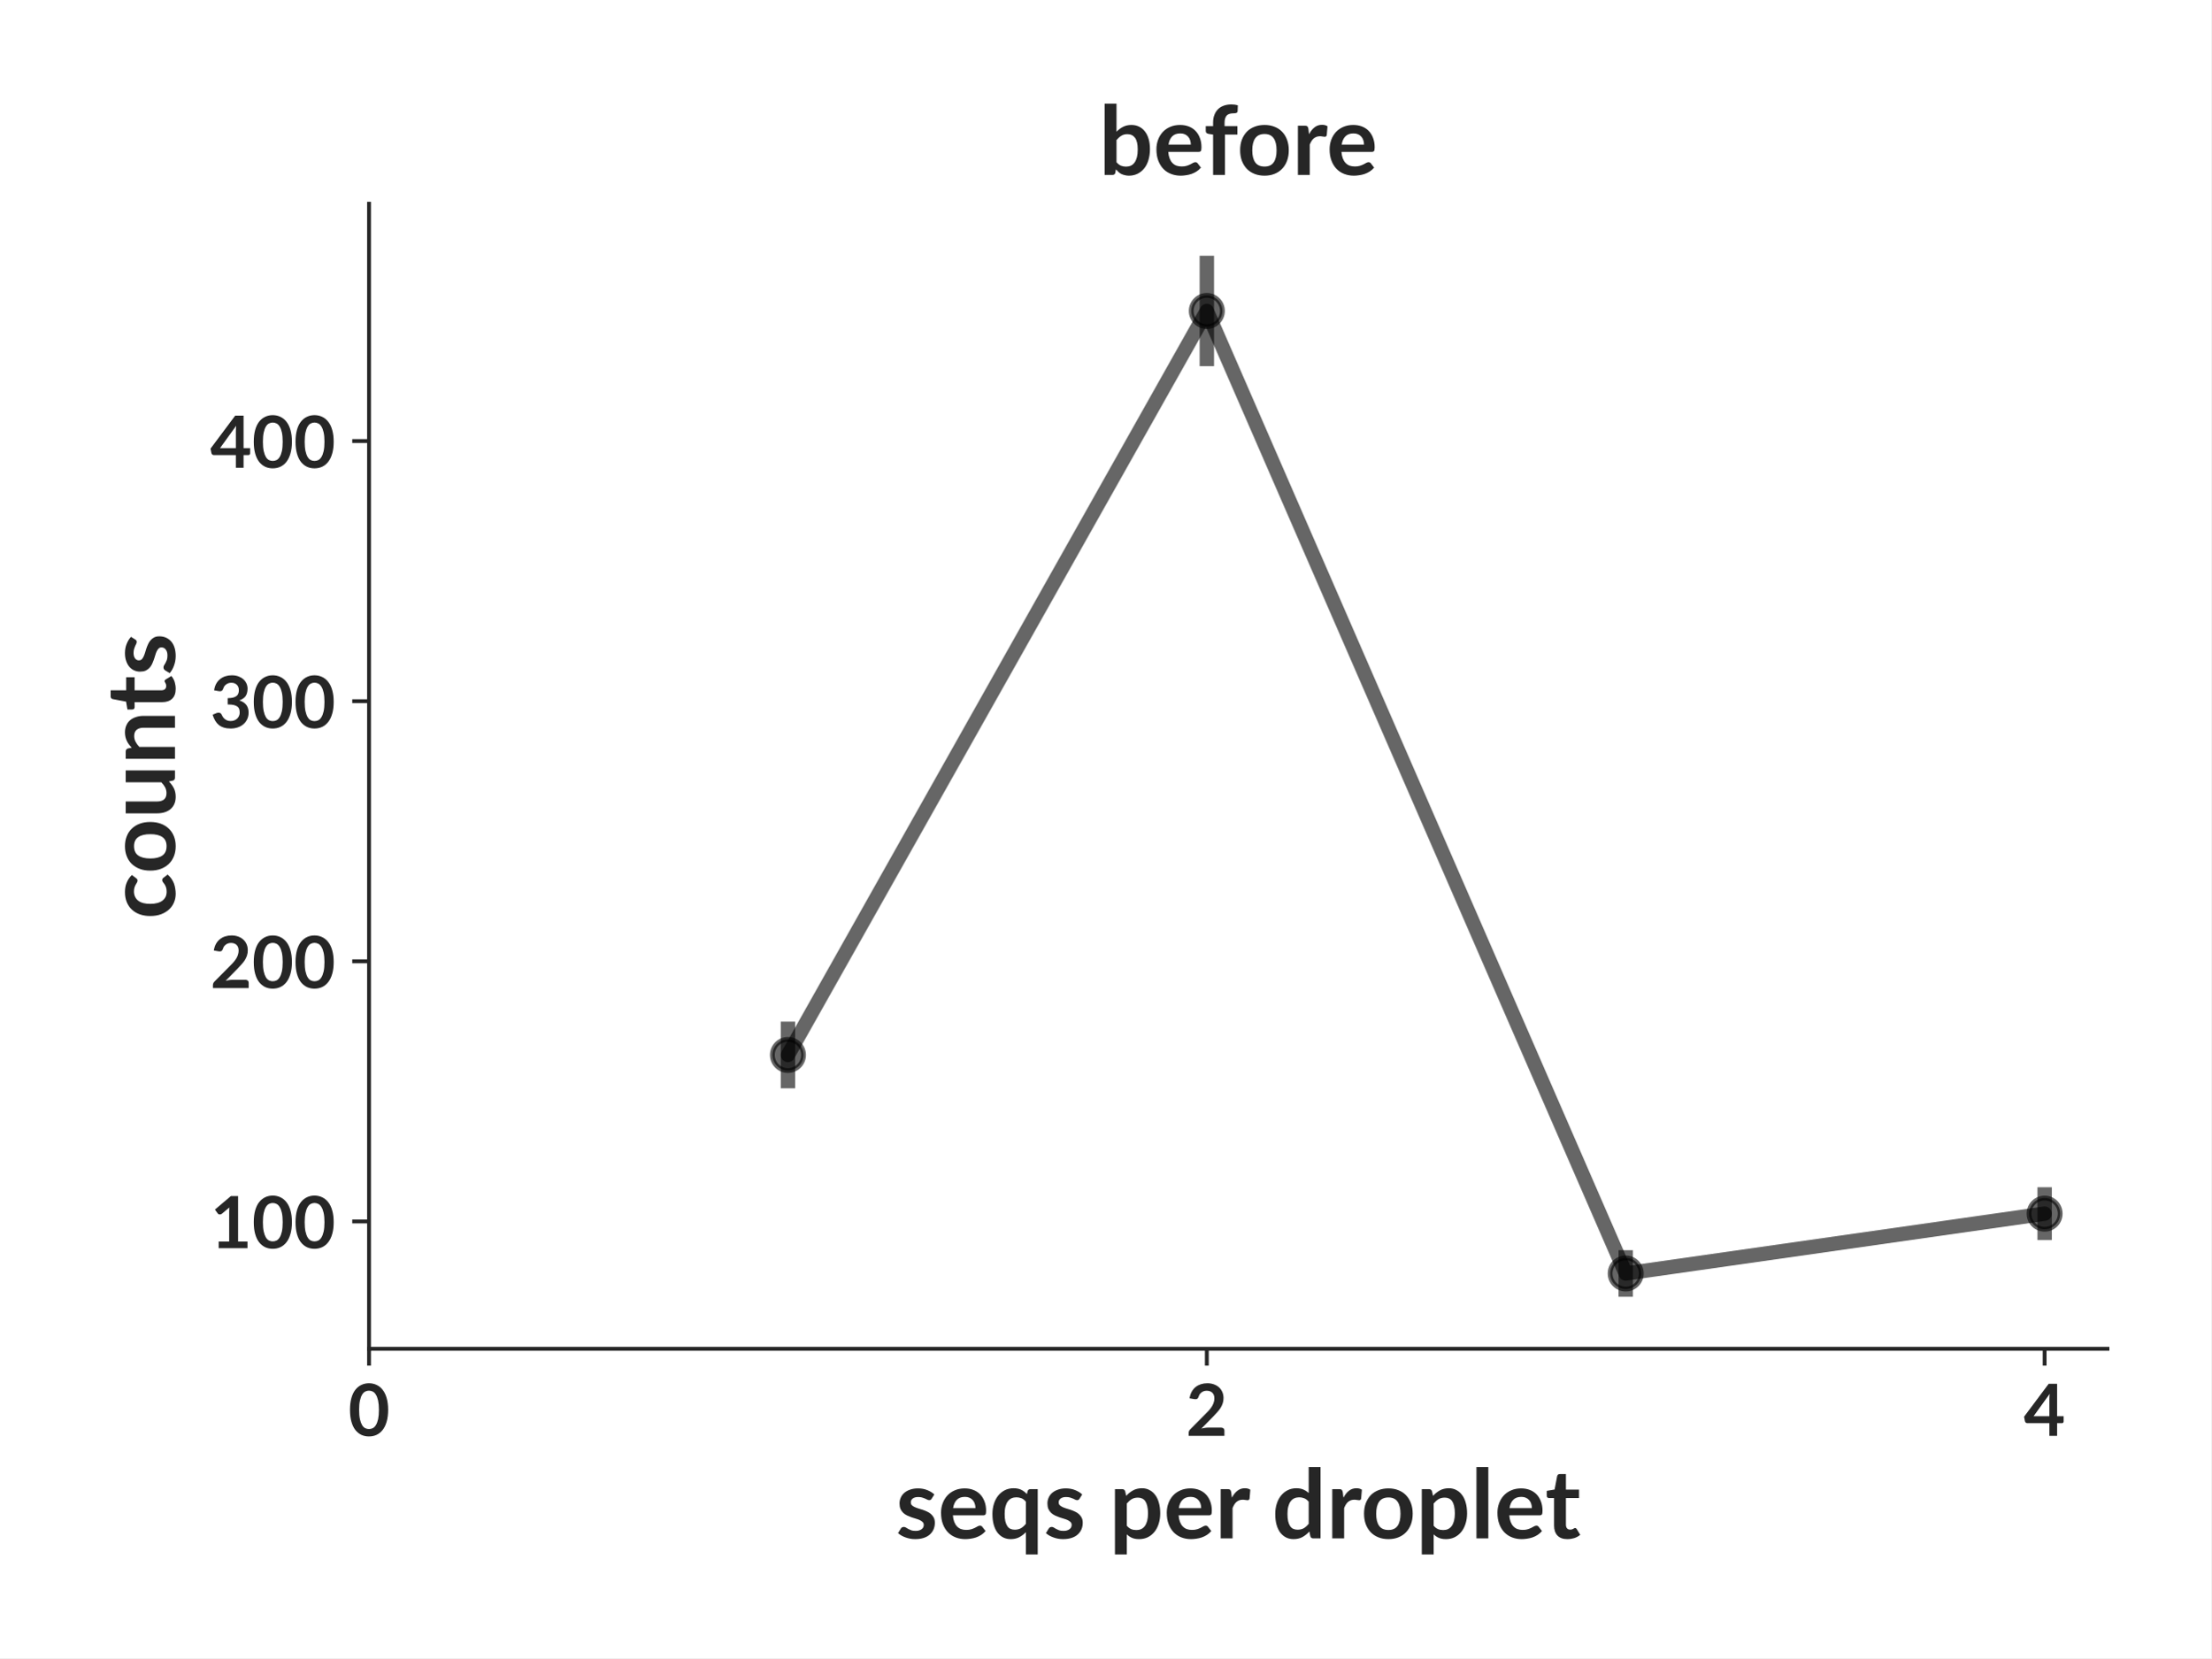
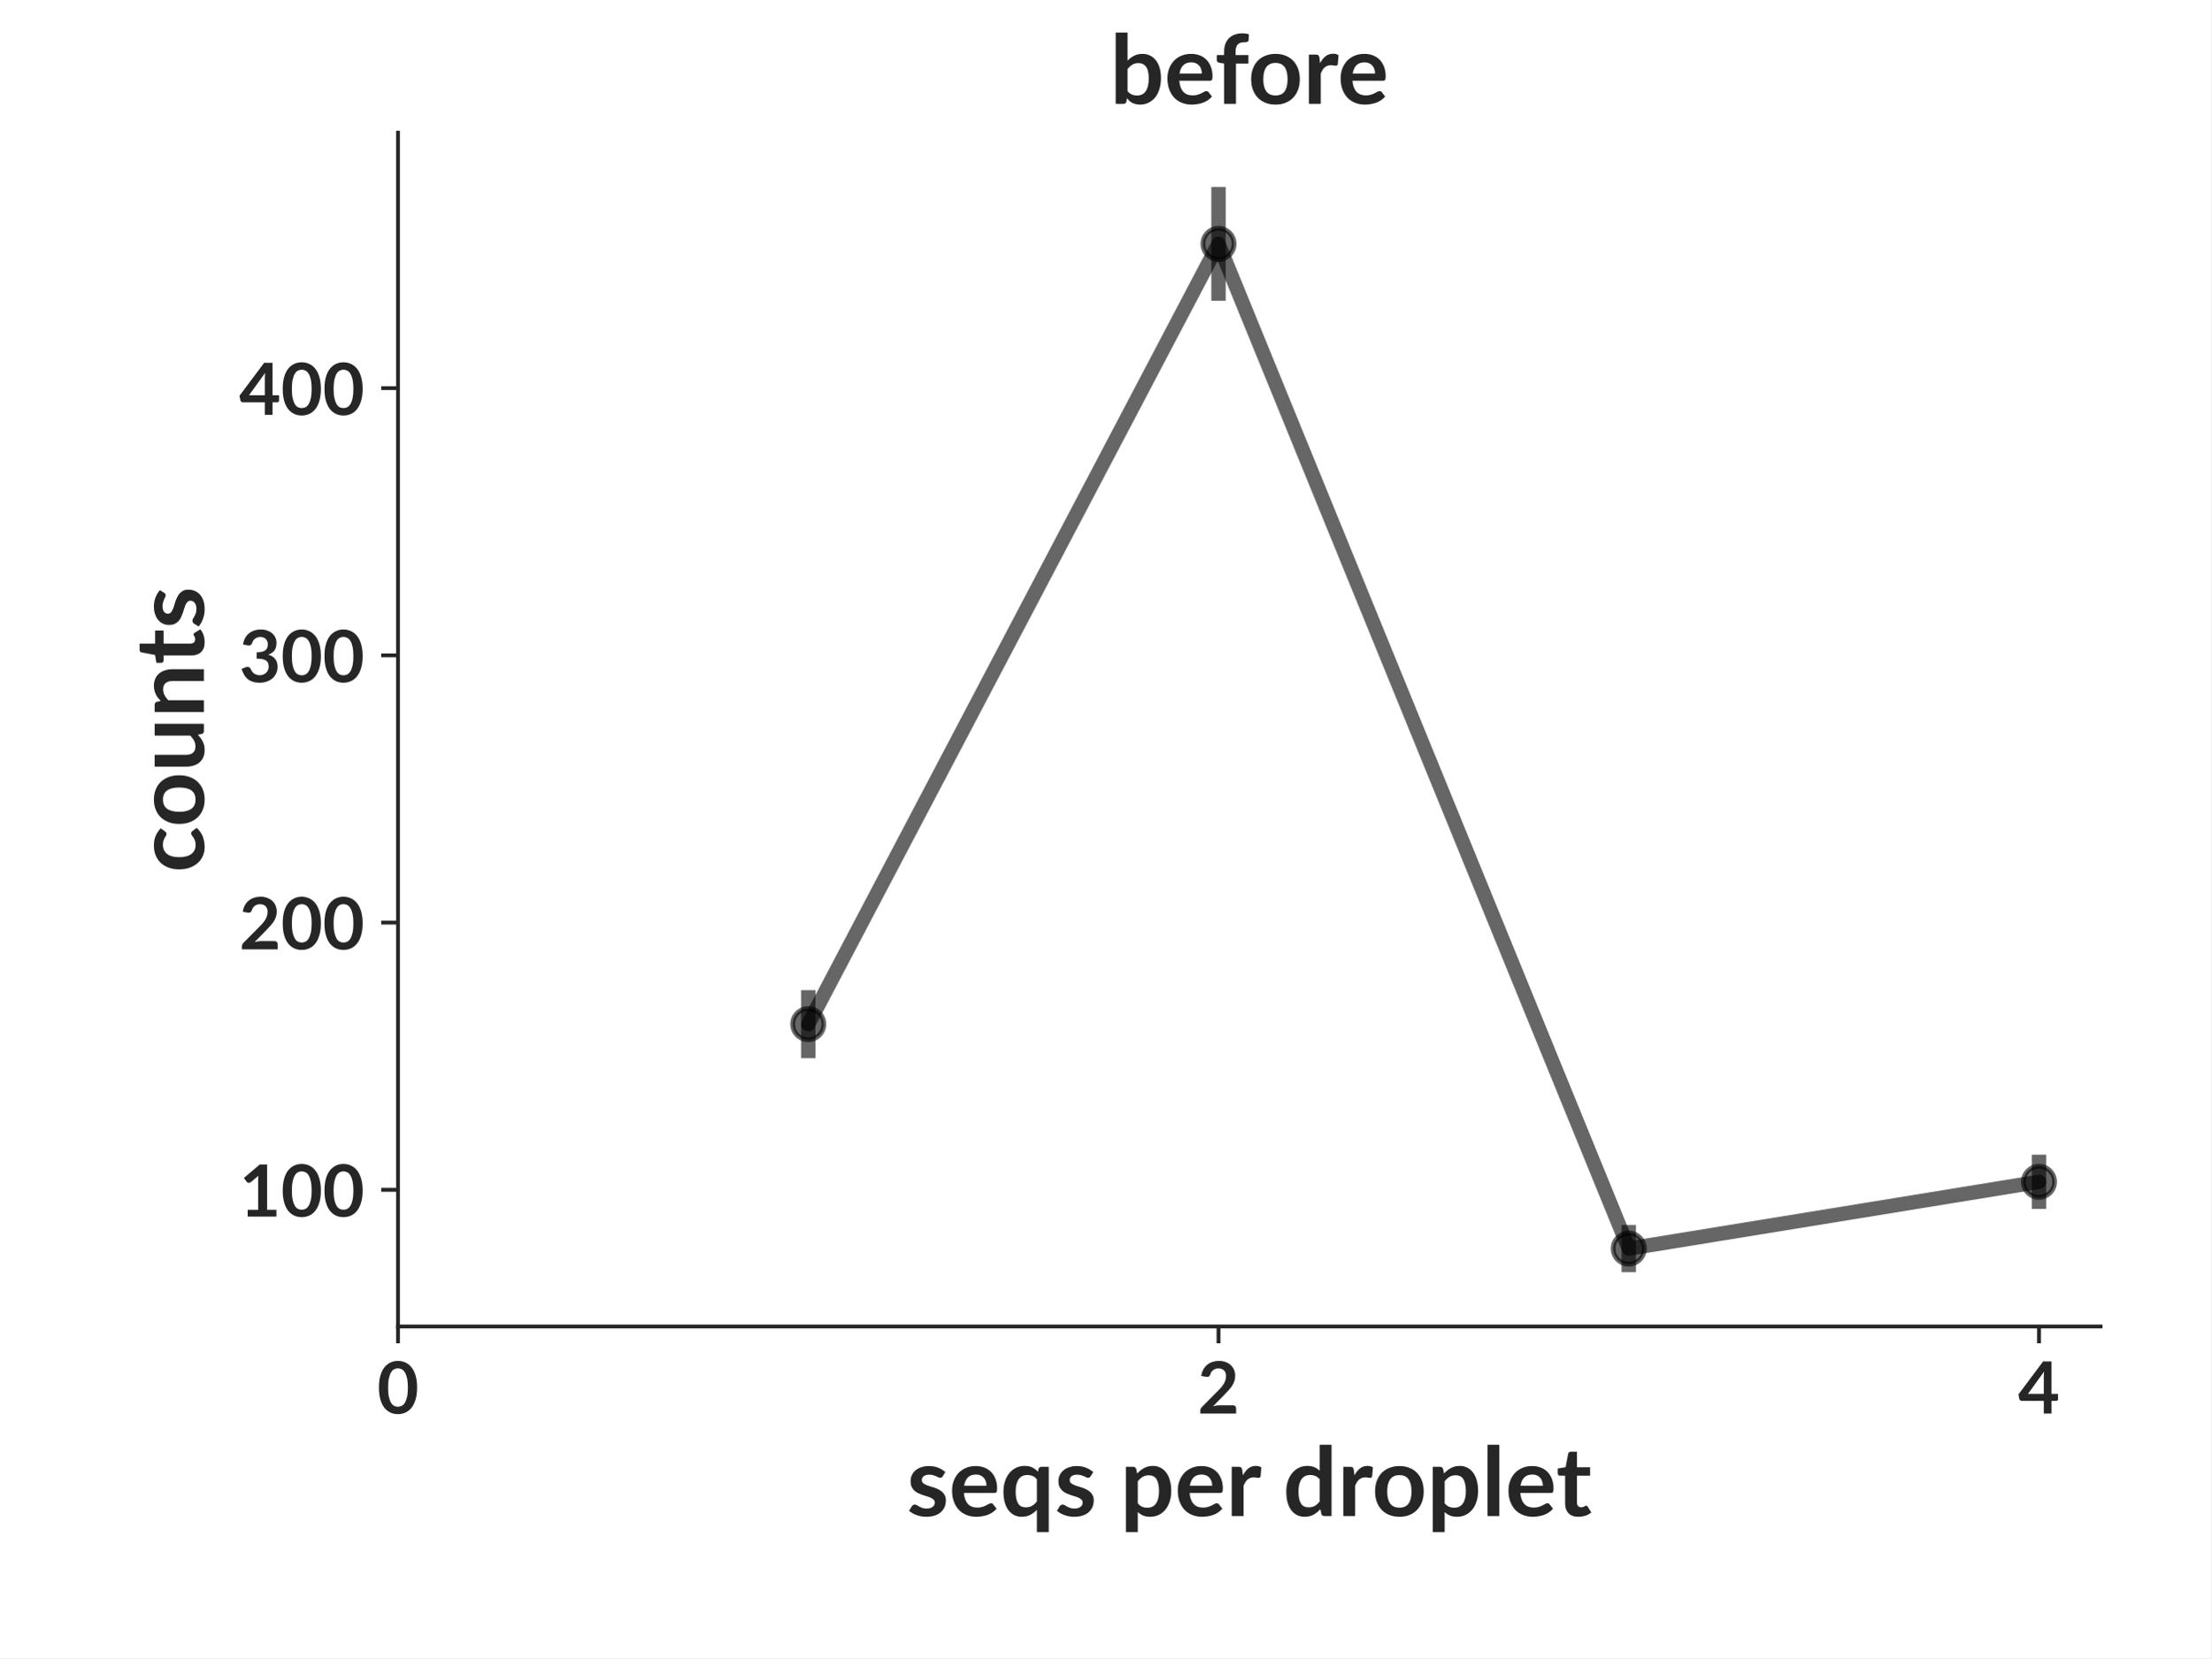
- <svg xmlns="http://www.w3.org/2000/svg" xmlns:xlink="http://www.w3.org/1999/xlink" height="345.6pt" version="1.1" viewBox="0 0 460.8 345.6" width="460.8pt">
+ <svg xmlns="http://www.w3.org/2000/svg" xmlns:xlink="http://www.w3.org/1999/xlink" width="460.8pt" height="345.6pt" viewBox="0 0 460.8 345.6" version="1.1">
  <defs>
-     <style type="text/css">*{stroke-linecap:butt;stroke-linejoin:round;}</style>
+     <style type="text/css">*{stroke-linejoin: round; stroke-linecap: butt}</style>
  </defs>
  <g id="figure_1">
    <g id="patch_1">
-       <path d="M 0 345.6  L 460.8 345.6  L 460.8 0  L 0 0  z " style="fill:#ffffff;" />
+       <path d="M 0 345.6  L 460.8 345.6  L 460.8 0  L 0 0  z " style="fill: #ffffff" />
    </g>
    <g id="axes_1">
      <g id="patch_2">
-         <path d="M 76.909 281.134  L 439.2 281.134  L 439.2 42.459  L 76.909 42.459  z " style="fill:#ffffff;" />
+         <path d="M 82.944 276.48  L 437.76 276.48  L 437.76 27.648  L 82.944 27.648  z " style="fill: #ffffff" />
      </g>
      <g id="matplotlib.axis_1">
        <g id="xtick_1">
          <g id="line2d_1">
            <defs>
-               <path d="M 0 0  L 0 3.5  " id="md1465d42ba" style="stroke:#262626;stroke-width:0.8;" />
+               <path id="m3197fe9461" d="M 0 0  L 0 3.5  " style="stroke: #262626; stroke-width: 0.8" />
            </defs>
            <g>
-               <use style="fill:#262626;stroke:#262626;stroke-width:0.8;" x="76.909" xlink:href="#md1465d42ba" y="281.134" />
+               <use xlink:href="#m3197fe9461" x="82.944" y="276.48" style="fill: #262626; stroke: #262626; stroke-width: 0.8" />
            </g>
          </g>
          <g id="text_1">
-             <text style="fill:#262626;font-family:Lato;font-size:15px;font-stretch:normal;font-style:normal;font-weight:bold;text-anchor:middle;" transform="rotate(-0, 76.90937, 299.2781)" x="76.909" y="299.278">0</text>
+             <text style="fill: #262626; font: 700 15px 'Lato'; text-anchor: middle" x="82.944" y="294.625" transform="rotate(-0 82.944 294.6245)">0</text>
          </g>
        </g>
        <g id="xtick_2">
          <g id="line2d_2">
            <g>
-               <use style="fill:#262626;stroke:#262626;stroke-width:0.8;" x="251.507" xlink:href="#md1465d42ba" y="281.134" />
+               <use xlink:href="#m3197fe9461" x="253.94" y="276.48" style="fill: #262626; stroke: #262626; stroke-width: 0.8" />
            </g>
          </g>
          <g id="text_2">
-             <text style="fill:#262626;font-family:Lato;font-size:15px;font-stretch:normal;font-style:normal;font-weight:bold;text-anchor:middle;" transform="rotate(-0, 251.5073, 299.2781)" x="251.507" y="299.278">2</text>
+             <text style="fill: #262626; font: 700 15px 'Lato'; text-anchor: middle" x="253.94" y="294.625" transform="rotate(-0 253.9397 294.6245)">2</text>
          </g>
        </g>
        <g id="xtick_3">
          <g id="line2d_3">
            <g>
-               <use style="fill:#262626;stroke:#262626;stroke-width:0.8;" x="426.105" xlink:href="#md1465d42ba" y="281.134" />
+               <use xlink:href="#m3197fe9461" x="424.935" y="276.48" style="fill: #262626; stroke: #262626; stroke-width: 0.8" />
            </g>
          </g>
          <g id="text_3">
-             <text style="fill:#262626;font-family:Lato;font-size:15px;font-stretch:normal;font-style:normal;font-weight:bold;text-anchor:middle;" transform="rotate(-0, 426.1052, 299.2781)" x="426.105" y="299.278">4</text>
+             <text style="fill: #262626; font: 700 15px 'Lato'; text-anchor: middle" x="424.935" y="294.625" transform="rotate(-0 424.9353 294.6245)">4</text>
          </g>
        </g>
        <g id="text_4">
-           <text style="fill:#262626;font-family:Lato;font-size:20px;font-stretch:normal;font-style:normal;font-weight:bold;text-anchor:middle;" transform="rotate(-0, 258.0547, 320.65)" x="258.055" y="320.65">seqs per droplet</text>
+           <text style="fill: #262626; font: 700 20px 'Lato'; text-anchor: middle" x="260.352" y="315.996" transform="rotate(-0 260.352 315.9964)">seqs per droplet</text>
        </g>
      </g>
      <g id="matplotlib.axis_2">
        <g id="ytick_1">
          <g id="line2d_4">
            <defs>
-               <path d="M 0 0  L -3.5 0  " id="me6123cad7e" style="stroke:#262626;stroke-width:0.8;" />
+               <path id="m400a86057d" d="M 0 0  L -3.5 0  " style="stroke: #262626; stroke-width: 0.8" />
            </defs>
            <g>
-               <use style="fill:#262626;stroke:#262626;stroke-width:0.8;" x="76.909" xlink:href="#me6123cad7e" y="254.59" />
+               <use xlink:href="#m400a86057d" x="82.944" y="247.997" style="fill: #262626; stroke: #262626; stroke-width: 0.8" />
            </g>
          </g>
          <g id="text_5">
-             <text style="fill:#262626;font-family:Lato;font-size:15px;font-stretch:normal;font-style:normal;font-weight:bold;text-anchor:end;" transform="rotate(-0, 69.90937, 260.1626)" x="69.909" y="260.163">100</text>
+             <text style="fill: #262626; font: 700 15px 'Lato'; text-anchor: end" x="75.944" y="253.569" transform="rotate(-0 75.944 253.5691)">100</text>
          </g>
        </g>
        <g id="ytick_2">
          <g id="line2d_5">
            <g>
-               <use style="fill:#262626;stroke:#262626;stroke-width:0.8;" x="76.909" xlink:href="#me6123cad7e" y="200.368" />
+               <use xlink:href="#m400a86057d" x="82.944" y="192.299" style="fill: #262626; stroke: #262626; stroke-width: 0.8" />
            </g>
          </g>
          <g id="text_6">
-             <text style="fill:#262626;font-family:Lato;font-size:15px;font-stretch:normal;font-style:normal;font-weight:bold;text-anchor:end;" transform="rotate(-0, 69.90937, 205.9398)" x="69.909" y="205.94">200</text>
+             <text style="fill: #262626; font: 700 15px 'Lato'; text-anchor: end" x="75.944" y="197.871" transform="rotate(-0 75.944 197.8712)">200</text>
          </g>
        </g>
        <g id="ytick_3">
          <g id="line2d_6">
            <g>
-               <use style="fill:#262626;stroke:#262626;stroke-width:0.8;" x="76.909" xlink:href="#me6123cad7e" y="146.145" />
+               <use xlink:href="#m400a86057d" x="82.944" y="136.601" style="fill: #262626; stroke: #262626; stroke-width: 0.8" />
            </g>
          </g>
          <g id="text_7">
-             <text style="fill:#262626;font-family:Lato;font-size:15px;font-stretch:normal;font-style:normal;font-weight:bold;text-anchor:end;" transform="rotate(-0, 69.90937, 151.7171)" x="69.909" y="151.717">300</text>
+             <text style="fill: #262626; font: 700 15px 'Lato'; text-anchor: end" x="75.944" y="142.173" transform="rotate(-0 75.944 142.1733)">300</text>
          </g>
        </g>
        <g id="ytick_4">
          <g id="line2d_7">
            <g>
-               <use style="fill:#262626;stroke:#262626;stroke-width:0.8;" x="76.909" xlink:href="#me6123cad7e" y="91.922" />
+               <use xlink:href="#m400a86057d" x="82.944" y="80.903" style="fill: #262626; stroke: #262626; stroke-width: 0.8" />
            </g>
          </g>
          <g id="text_8">
-             <text style="fill:#262626;font-family:Lato;font-size:15px;font-stretch:normal;font-style:normal;font-weight:bold;text-anchor:end;" transform="rotate(-0, 69.90937, 97.49426)" x="69.909" y="97.494">400</text>
+             <text style="fill: #262626; font: 700 15px 'Lato'; text-anchor: end" x="75.944" y="86.475" transform="rotate(-0 75.944 86.47538)">400</text>
          </g>
        </g>
        <g id="text_9">
-           <text style="fill:#262626;font-family:Lato;font-size:20px;font-stretch:normal;font-style:normal;font-weight:bold;text-anchor:middle;" transform="rotate(-90, 36.45938, 161.7965)" x="36.459" y="161.796">counts</text>
+           <text style="fill: #262626; font: 700 20px 'Lato'; text-anchor: middle" x="42.494" y="152.064" transform="rotate(-90 42.494 152.064)">counts</text>
        </g>
      </g>
      <g id="LineCollection_1">
-         <path clip-path="url(#p2e4026ca8c)" d="M 164.208 226.832  L 164.208 212.944  " style="fill:none;stroke:#000000;stroke-opacity:0.6;stroke-width:3;" />
-         <path clip-path="url(#p2e4026ca8c)" d="M 251.507 76.313  L 251.507 53.308  " style="fill:none;stroke:#000000;stroke-opacity:0.6;stroke-width:3;" />
-         <path clip-path="url(#p2e4026ca8c)" d="M 338.806 270.285  L 338.806 260.585  " style="fill:none;stroke:#000000;stroke-opacity:0.6;stroke-width:3;" />
-         <path clip-path="url(#p2e4026ca8c)" d="M 426.105 258.467  L 426.105 247.461  " style="fill:none;stroke:#000000;stroke-opacity:0.6;stroke-width:3;" />
+         <path d="M 168.442 220.553  L 168.442 206.375  " clip-path="url(#p82a2ebec4a)" style="fill: none; stroke: #000000; stroke-opacity: 0.6; stroke-width: 3" />
+         <path d="M 253.94 62.694  L 253.94 38.959  " clip-path="url(#p82a2ebec4a)" style="fill: none; stroke: #000000; stroke-opacity: 0.6; stroke-width: 3" />
+         <path d="M 339.437 265.169  L 339.437 255.331  " clip-path="url(#p82a2ebec4a)" style="fill: none; stroke: #000000; stroke-opacity: 0.6; stroke-width: 3" />
+         <path d="M 424.935 251.979  L 424.935 240.673  " clip-path="url(#p82a2ebec4a)" style="fill: none; stroke: #000000; stroke-opacity: 0.6; stroke-width: 3" />
      </g>
      <g id="line2d_8">
-         <path clip-path="url(#p2e4026ca8c)" d="M 164.208 219.888  L 251.507 64.811  L 338.806 265.435  L 426.105 252.964  " style="fill:none;stroke:#000000;stroke-linecap:round;stroke-opacity:0.6;stroke-width:3;" />
+         <path d="M 168.442 213.464  L 253.94 50.826  L 339.437 260.25  L 424.935 246.326  " clip-path="url(#p82a2ebec4a)" style="fill: none; stroke: #000000; stroke-opacity: 0.6; stroke-width: 3; stroke-linecap: round" />
        <defs>
-           <path d="M 0 3.25  C 0.862 3.25 1.689 2.908 2.298 2.298  C 2.908 1.689 3.25 0.862 3.25 0  C 3.25 -0.862 2.908 -1.689 2.298 -2.298  C 1.689 -2.908 0.862 -3.25 0 -3.25  C -0.862 -3.25 -1.689 -2.908 -2.298 -2.298  C -2.908 -1.689 -3.25 -0.862 -3.25 0  C -3.25 0.862 -2.908 1.689 -2.298 2.298  C -1.689 2.908 -0.862 3.25 0 3.25  z " id="m43040e4f76" style="stroke:#000000;stroke-opacity:0.6;" />
+           <path id="m96a81617a8" d="M 0 3.25  C 0.862 3.25 1.689 2.908 2.298 2.298  C 2.908 1.689 3.25 0.862 3.25 0  C 3.25 -0.862 2.908 -1.689 2.298 -2.298  C 1.689 -2.908 0.862 -3.25 0 -3.25  C -0.862 -3.25 -1.689 -2.908 -2.298 -2.298  C -2.908 -1.689 -3.25 -0.862 -3.25 0  C -3.25 0.862 -2.908 1.689 -2.298 2.298  C -1.689 2.908 -0.862 3.25 0 3.25  z " style="stroke: #000000; stroke-opacity: 0.6" />
        </defs>
-         <g clip-path="url(#p2e4026ca8c)">
-           <use style="fill-opacity:0.6;stroke:#000000;stroke-opacity:0.6;" x="164.208" xlink:href="#m43040e4f76" y="219.888" />
-           <use style="fill-opacity:0.6;stroke:#000000;stroke-opacity:0.6;" x="251.507" xlink:href="#m43040e4f76" y="64.811" />
-           <use style="fill-opacity:0.6;stroke:#000000;stroke-opacity:0.6;" x="338.806" xlink:href="#m43040e4f76" y="265.435" />
-           <use style="fill-opacity:0.6;stroke:#000000;stroke-opacity:0.6;" x="426.105" xlink:href="#m43040e4f76" y="252.964" />
+         <g clip-path="url(#p82a2ebec4a)">
+           <use xlink:href="#m96a81617a8" x="168.442" y="213.464" style="fill-opacity: 0.6; stroke: #000000; stroke-opacity: 0.6" />
+           <use xlink:href="#m96a81617a8" x="253.94" y="50.826" style="fill-opacity: 0.6; stroke: #000000; stroke-opacity: 0.6" />
+           <use xlink:href="#m96a81617a8" x="339.437" y="260.25" style="fill-opacity: 0.6; stroke: #000000; stroke-opacity: 0.6" />
+           <use xlink:href="#m96a81617a8" x="424.935" y="246.326" style="fill-opacity: 0.6; stroke: #000000; stroke-opacity: 0.6" />
        </g>
      </g>
      <g id="patch_3">
-         <path d="M 76.909 281.134  L 76.909 42.459  " style="fill:none;stroke:#262626;stroke-linecap:square;stroke-linejoin:miter;stroke-width:0.8;" />
+         <path d="M 82.944 276.48  L 82.944 27.648  " style="fill: none; stroke: #262626; stroke-width: 0.8; stroke-linejoin: miter; stroke-linecap: square" />
      </g>
      <g id="patch_4">
-         <path d="M 76.909 281.134  L 439.2 281.134  " style="fill:none;stroke:#262626;stroke-linecap:square;stroke-linejoin:miter;stroke-width:0.8;" />
+         <path d="M 82.944 276.48  L 437.76 276.48  " style="fill: none; stroke: #262626; stroke-width: 0.8; stroke-linejoin: miter; stroke-linecap: square" />
      </g>
      <g id="text_10">
-         <text style="fill:#262626;font-family:Lato;font-size:20px;font-stretch:normal;font-style:normal;font-weight:bold;text-anchor:middle;" transform="rotate(-0, 258.0547, 36.45938)" x="258.055" y="36.459">before</text>
+         <text style="fill: #262626; font: 700 20px 'Lato'; text-anchor: middle" x="260.352" y="21.648" transform="rotate(-0 260.352 21.648)">before</text>
      </g>
    </g>
  </g>
  <defs>
-     <clipPath id="p2e4026ca8c">
-       <rect height="238.674" width="362.291" x="76.909" y="42.459" />
+     <clipPath id="p82a2ebec4a">
+       <rect x="82.944" y="27.648" width="354.816" height="248.832" />
    </clipPath>
  </defs>
</svg>
